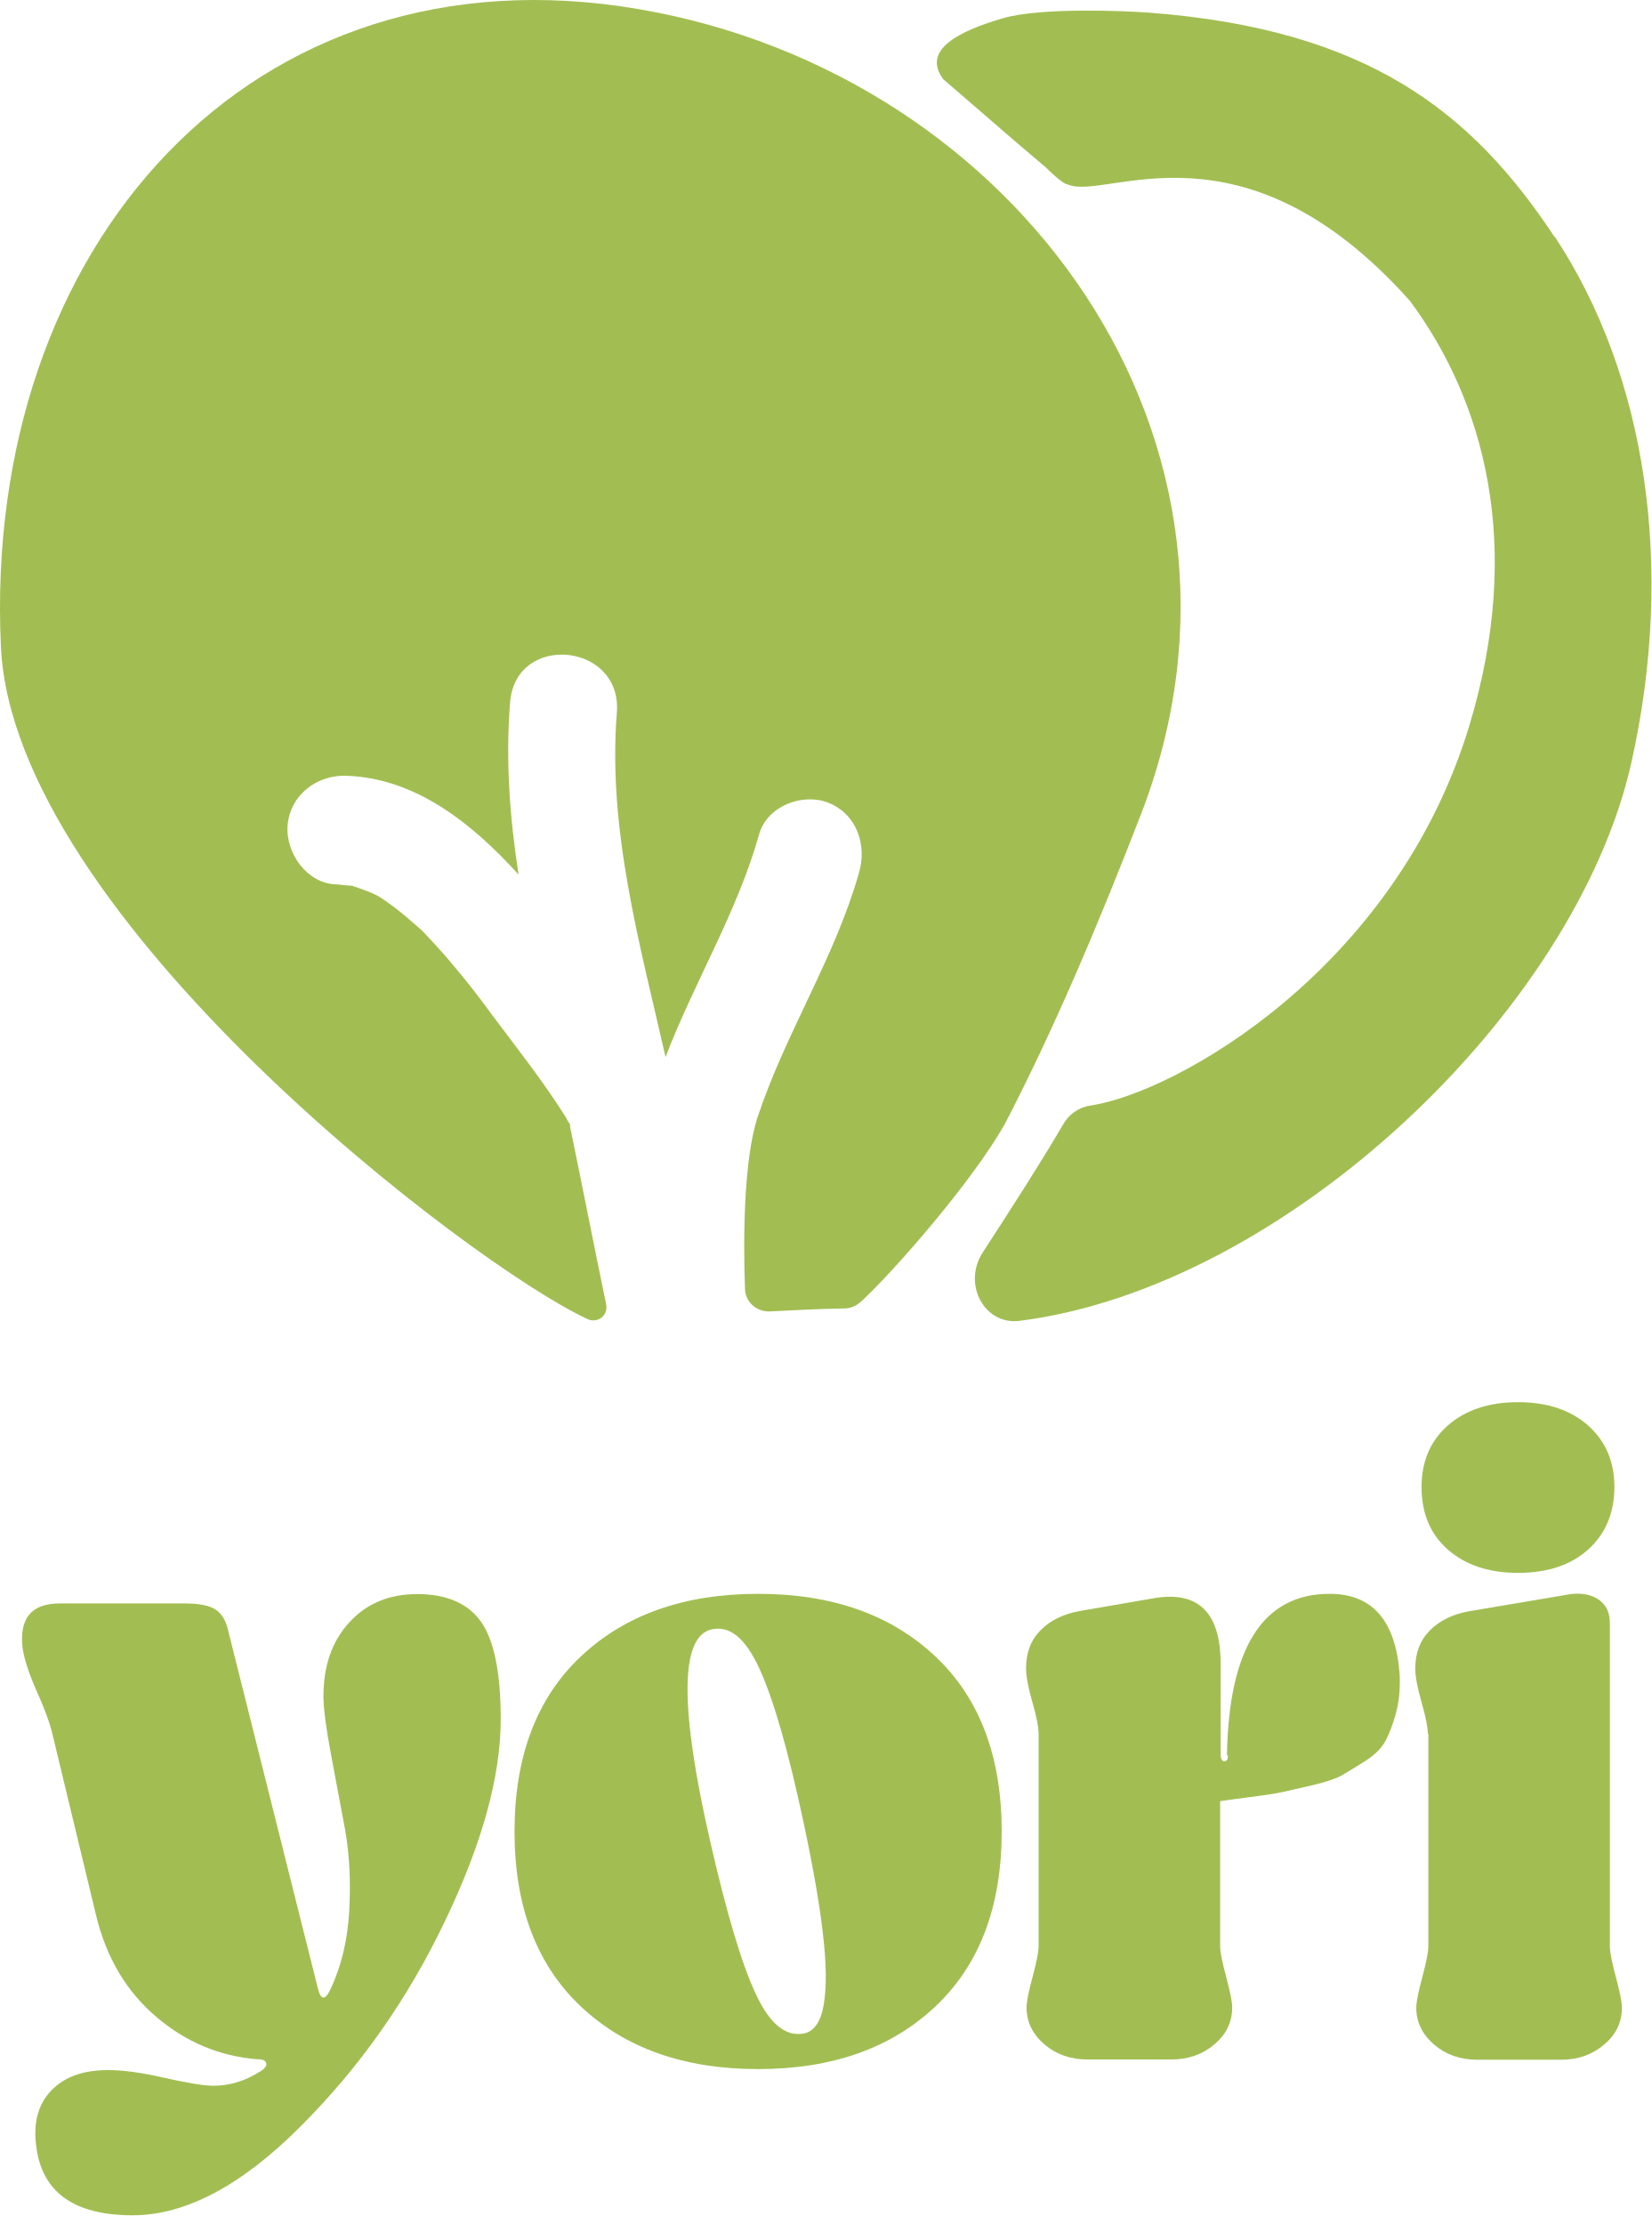
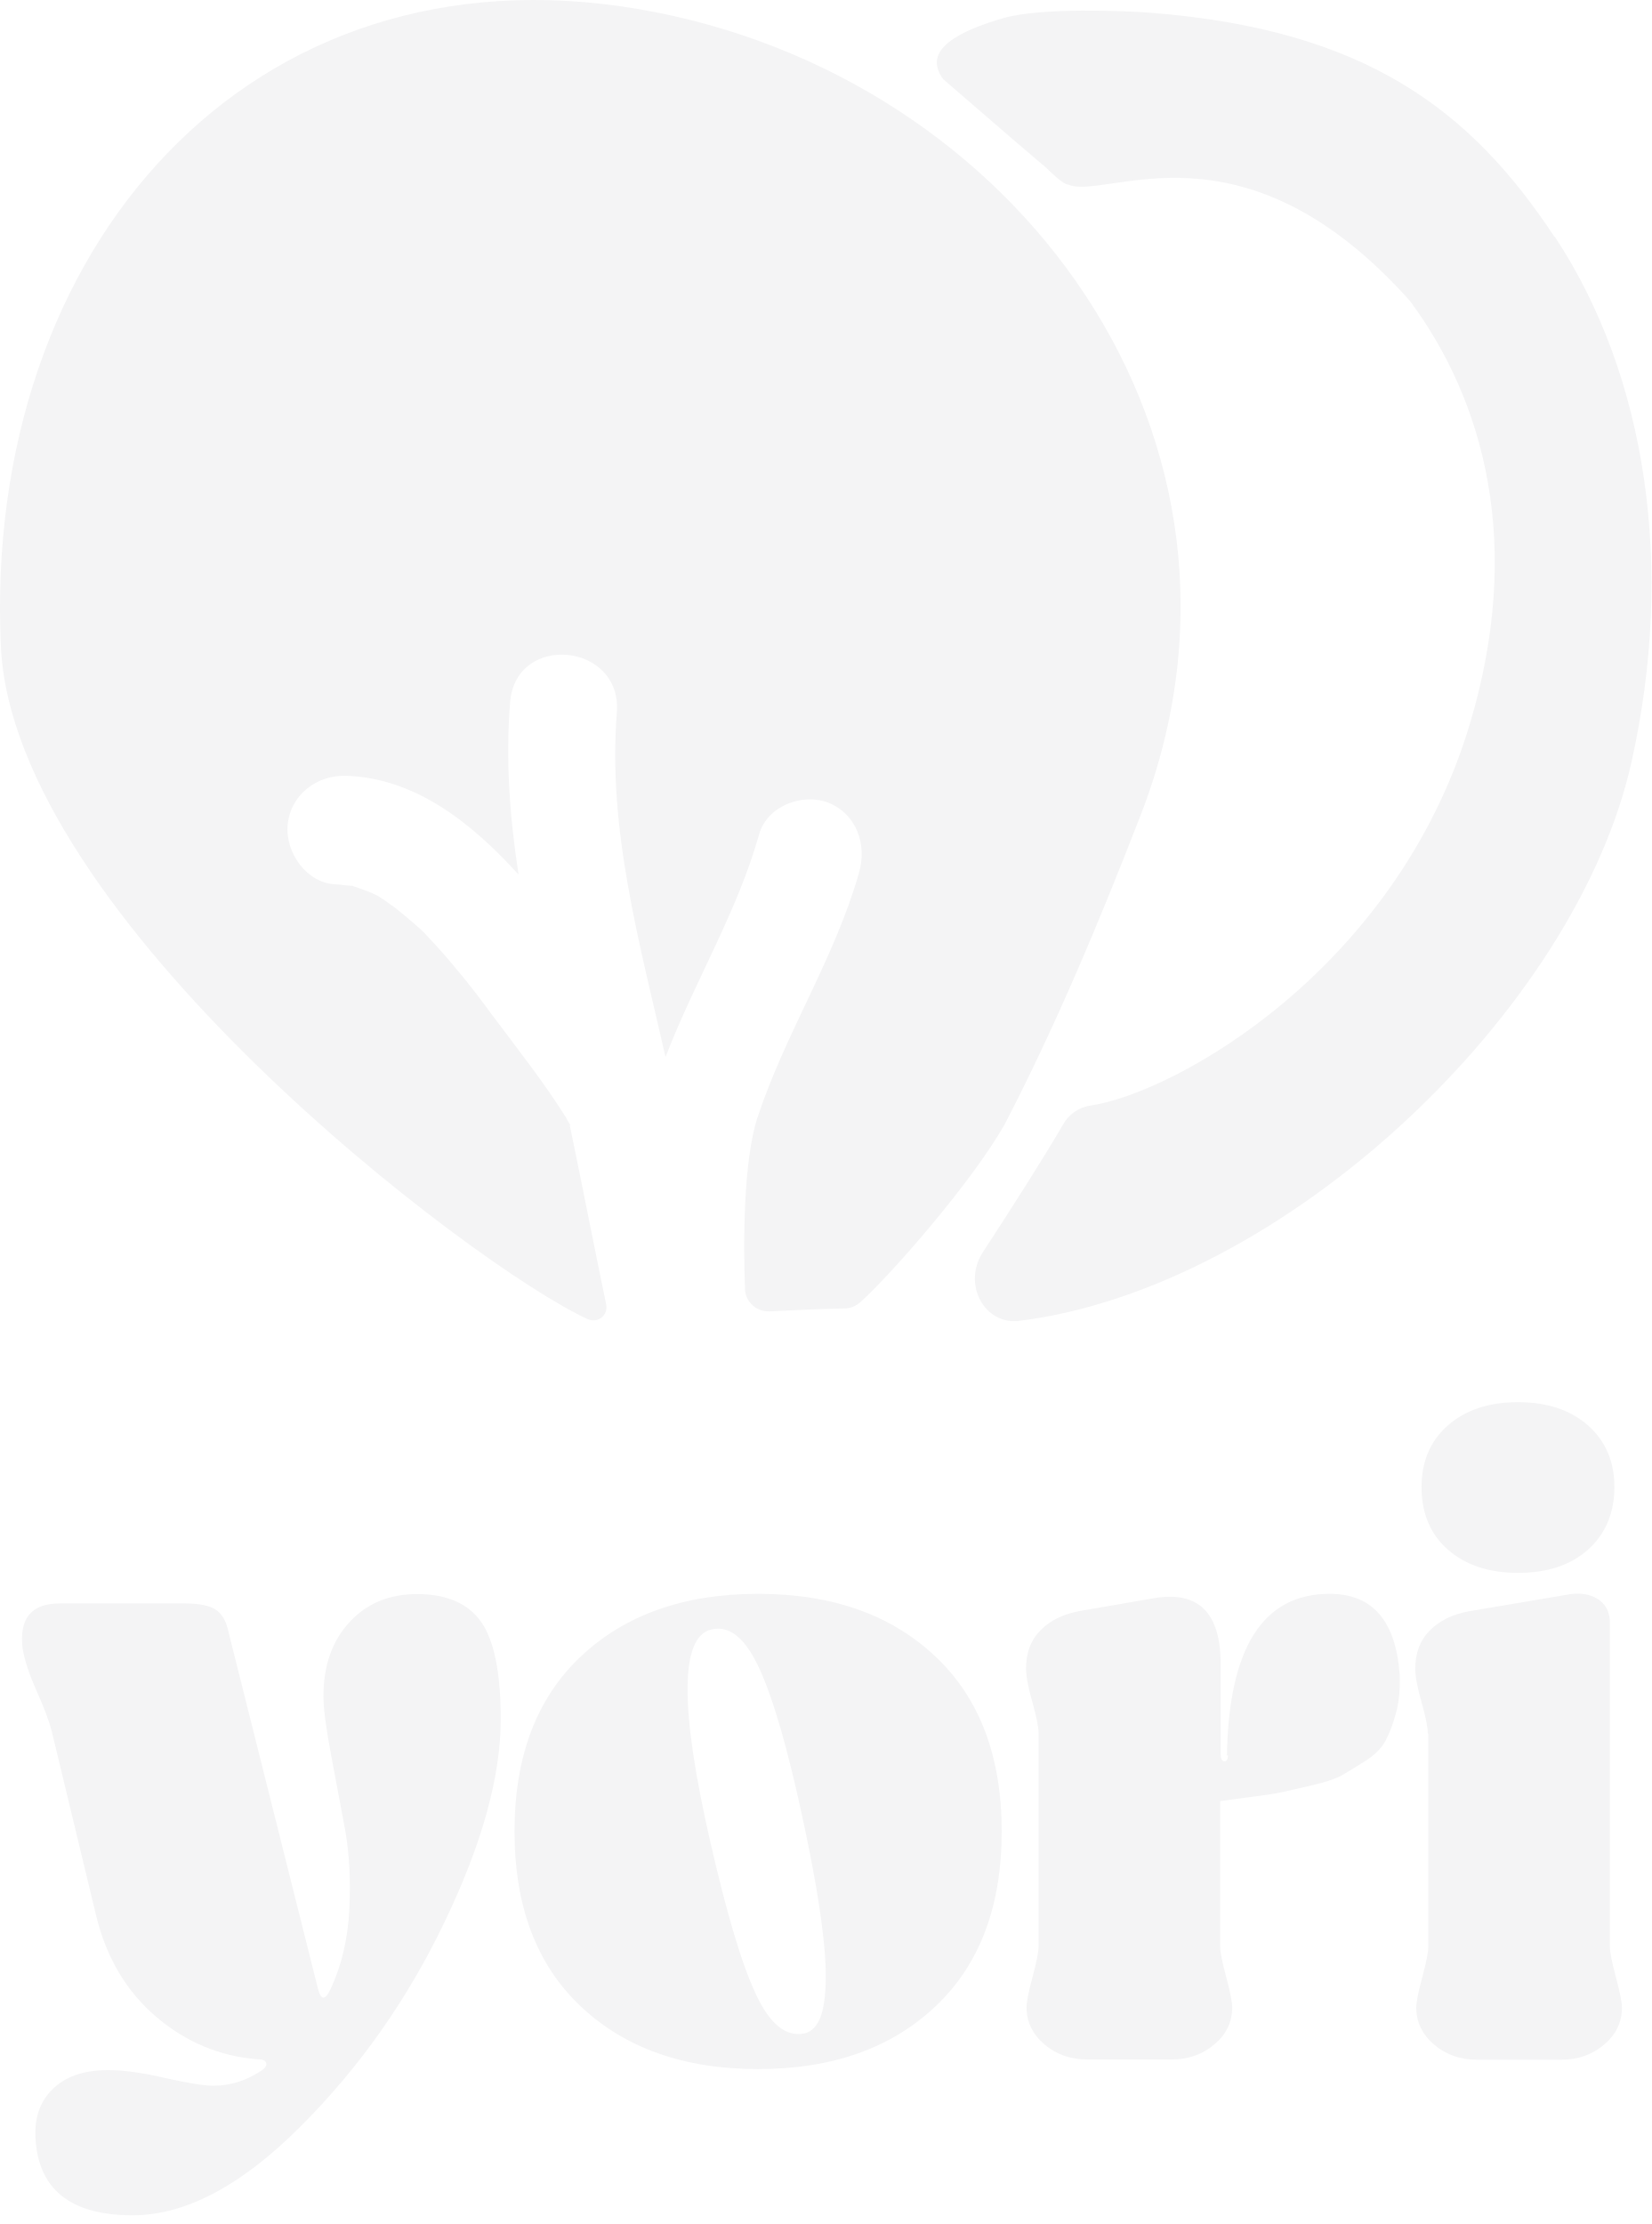
<svg xmlns="http://www.w3.org/2000/svg" width="150" height="202" viewBox="0 0 150 202" fill="none">
-   <path d="M30.038 180.636C31.019 178.526 31.589 176.14 31.726 173.457C31.863 170.773 31.726 168.388 31.361 166.278C30.973 164.168 30.54 161.897 30.084 159.466C29.628 157.034 29.377 155.223 29.377 154.076C29.377 151.3 30.152 149.076 31.726 147.355C33.3 145.635 35.352 144.787 37.884 144.787C40.575 144.787 42.514 145.635 43.7 147.31C44.886 149.007 45.479 151.943 45.479 156.14C45.479 161.346 43.791 167.47 40.393 174.535C37.017 181.599 32.638 187.815 27.278 193.159C21.919 198.526 16.832 201.209 12.043 201.209C6.706 201.209 3.787 199.099 3.285 194.902C3.011 192.792 3.467 191.117 4.653 189.879C5.839 188.64 7.55 188.021 9.808 188.021C11.176 188.021 12.91 188.25 14.962 188.732C17.038 189.191 18.497 189.443 19.387 189.443C20.869 189.443 22.306 189.007 23.675 188.113C23.948 187.952 24.108 187.769 24.177 187.608C24.222 187.448 24.177 187.31 24.062 187.195C23.926 187.081 23.698 187.035 23.355 187.035C19.934 186.76 16.878 185.475 14.187 183.182C11.495 180.888 9.671 177.837 8.736 174.007L4.699 157.241C4.471 156.346 4.015 155.131 3.33 153.594C2.646 152.057 2.213 150.75 2.053 149.695C1.734 146.988 2.851 145.635 5.429 145.635H16.81C18.064 145.635 18.999 145.819 19.569 146.186C20.14 146.553 20.55 147.218 20.755 148.227L28.852 180.521C29.126 181.691 29.514 181.737 30.015 180.681L30.038 180.636Z" fill="#A2BE52" />
-   <path d="M52.754 150.452C56.769 146.667 62.128 144.764 68.856 144.764C75.585 144.764 80.945 146.667 84.959 150.452C88.973 154.236 90.98 159.534 90.98 166.346C90.98 173.158 88.973 178.457 84.959 182.241C80.945 186.026 75.585 187.929 68.856 187.929C62.128 187.929 56.769 186.026 52.754 182.241C48.74 178.457 46.733 173.158 46.733 166.346C46.733 159.534 48.74 154.236 52.754 150.452ZM73.053 184.695C73.988 184.466 74.581 183.571 74.832 181.989C75.083 180.406 75.06 178.296 74.741 175.636C74.444 172.975 73.851 169.58 72.962 165.429C71.593 159.007 70.27 154.397 68.993 151.599C67.716 148.8 66.279 147.608 64.614 147.998C61.763 148.663 61.718 155.108 64.523 167.333C66.005 173.801 67.374 178.411 68.651 181.117C69.906 183.824 71.365 185.016 73.03 184.695H73.053Z" fill="#A2BE52" />
-   <path d="M111.438 159.466C111.598 149.672 114.7 144.764 120.766 144.764C124.667 144.764 126.788 147.218 127.13 152.149C127.175 153.365 127.084 154.489 126.81 155.521C126.537 156.553 126.217 157.401 125.853 158.09C125.488 158.778 124.872 159.397 124.005 159.947C123.116 160.498 122.431 160.934 121.907 161.232C121.382 161.53 120.47 161.851 119.193 162.149C117.893 162.447 116.98 162.654 116.479 162.768C115.954 162.883 114.973 163.044 113.514 163.227C112.054 163.411 111.164 163.548 110.822 163.594V176.782C110.822 177.287 111.005 178.204 111.37 179.558C111.735 180.911 111.917 181.851 111.917 182.333C111.917 183.663 111.37 184.787 110.298 185.682C109.226 186.599 107.926 187.058 106.375 187.058H98.78C97.229 187.058 95.929 186.599 94.857 185.682C93.785 184.764 93.238 183.64 93.238 182.333C93.238 181.828 93.42 180.911 93.785 179.558C94.15 178.204 94.332 177.264 94.332 176.782V157.447C94.332 156.897 94.15 155.934 93.762 154.58C93.375 153.227 93.192 152.218 93.192 151.553C93.192 150.108 93.626 148.961 94.515 148.066C95.404 147.172 96.568 146.599 98.073 146.323L104.847 145.154C108.861 144.488 110.868 146.484 110.868 151.14V159.351C110.868 159.741 110.982 159.947 111.187 159.97C111.415 159.993 111.529 159.81 111.529 159.42L111.438 159.466Z" fill="#A2BE52" />
-   <path d="M129.684 157.47C129.684 156.92 129.502 155.957 129.114 154.603C128.726 153.25 128.544 152.241 128.544 151.576C128.544 150.131 128.977 148.984 129.867 148.09C130.756 147.195 131.919 146.622 133.425 146.346L142.251 144.856C143.414 144.626 144.349 144.764 145.102 145.223C145.855 145.704 146.22 146.415 146.22 147.424V176.806C146.22 177.31 146.402 178.228 146.767 179.581C147.132 180.934 147.314 181.874 147.314 182.356C147.314 183.686 146.767 184.81 145.695 185.705C144.623 186.622 143.323 187.081 141.772 187.081H134.177C132.626 187.081 131.326 186.622 130.254 185.705C129.182 184.787 128.635 183.663 128.635 182.356C128.635 181.851 128.818 180.934 129.182 179.581C129.547 178.228 129.73 177.287 129.73 176.806V157.47H129.684ZM129.114 135.062C129.114 132.745 129.912 130.865 131.509 129.466C133.105 128.066 135.226 127.355 137.872 127.355C140.518 127.355 142.639 128.066 144.235 129.466C145.832 130.888 146.63 132.745 146.63 135.062C146.63 137.379 145.832 139.328 144.235 140.75C142.639 142.172 140.518 142.86 137.872 142.86C135.226 142.86 133.105 142.149 131.509 140.75C129.912 139.351 129.114 137.447 129.114 135.062Z" fill="#A2BE52" />
-   <path d="M51.785 102.235L51.788 102.16C51.611 101.89 51.47 101.66 51.437 101.546C49.394 98.282 46.975 95.231 44.668 92.147C43.604 90.682 42.503 89.255 41.326 87.862C40.756 87.166 40.149 86.469 39.541 85.81C38.826 85.034 38.325 84.491 38.036 84.256C37.316 83.631 36.596 83.005 35.838 82.416C35.513 82.18 35.223 81.983 34.898 81.746C34.717 81.627 34.535 81.509 34.354 81.39C33.663 81.029 32.931 80.779 32.2 80.53C32.126 80.527 32.09 80.488 32.017 80.448C31.943 80.446 31.906 80.445 31.796 80.441C31.352 80.427 30.948 80.338 30.505 80.324C27.882 80.238 25.898 77.465 26.126 74.915C26.397 72.14 28.819 70.375 31.442 70.461C37.722 70.666 42.845 74.745 47.099 79.436C46.3 74.256 45.908 69.052 46.332 63.761C46.863 57.421 56.521 58.376 56.027 64.717C55.178 75.335 58.108 85.701 60.448 96.009C63.065 89.173 66.96 82.867 68.958 75.747C69.704 73.176 72.921 72.002 75.222 72.905C77.816 73.93 78.763 76.744 78.018 79.278C75.816 87.031 71.352 93.807 68.82 101.436C67.514 105.381 67.504 112.792 67.665 117.085C67.703 118.253 68.71 119.151 69.895 119.114C72.117 118.999 74.376 118.884 76.596 118.844C77.224 118.864 77.787 118.619 78.244 118.183C81.099 115.567 88.27 107.375 91.245 102.13C95.69 93.585 99.803 83.863 103.665 73.87C116.666 40.061 92.452 6.732 58.025 0.831C22.788 -5.208 -1.595 22.436 0.081 58.717C1.201 83.243 42.845 114.959 53.38 119.817C54.292 120.223 55.277 119.465 55.05 118.442C53.925 113.026 52.874 107.612 51.749 102.196L51.785 102.235Z" fill="#A2BE52" />
-   <path d="M141.19 21.515C133.629 10.066 124.118 2.663 104.403 1.152C102.287 0.99 94.545 0.649 91.094 1.656C87.202 2.791 83.659 4.498 85.672 7.194L92.08 12.732L95.037 15.249C95.037 15.249 96.516 16.76 97.009 16.76C100.459 18.27 112.782 10.215 128.061 27.333C134.785 36.405 138.425 49.452 133.46 65.889C126.748 88.099 106.736 99.282 99.023 100.419C97.985 100.565 97.047 101.218 96.508 102.217C94.898 105.003 91.878 109.736 89.281 113.721C87.372 116.627 89.422 120.365 92.573 119.971C116.628 116.959 143.12 91.867 148.177 69.242C152.133 51.561 149.576 34.16 141.227 21.515L141.19 21.515Z" fill="#A2BE52" />
+   <path d="M30.038 180.636C31.019 178.526 31.589 176.14 31.726 173.457C31.863 170.773 31.726 168.388 31.361 166.278C30.973 164.168 30.54 161.897 30.084 159.466C29.628 157.034 29.377 155.223 29.377 154.076C29.377 151.3 30.152 149.076 31.726 147.355C33.3 145.635 35.352 144.787 37.884 144.787C40.575 144.787 42.514 145.635 43.7 147.31C44.886 149.007 45.479 151.943 45.479 156.14C45.479 161.346 43.791 167.47 40.393 174.535C37.017 181.599 32.638 187.815 27.278 193.159C21.919 198.526 16.832 201.209 12.043 201.209C6.706 201.209 3.787 199.099 3.285 194.902C3.011 192.792 3.467 191.117 4.653 189.879C5.839 188.64 7.55 188.021 9.808 188.021C11.176 188.021 12.91 188.25 14.962 188.732C17.038 189.191 18.497 189.443 19.387 189.443C20.869 189.443 22.306 189.007 23.675 188.113C23.948 187.952 24.108 187.769 24.177 187.608C24.222 187.448 24.177 187.31 24.062 187.195C23.926 187.081 23.698 187.035 23.355 187.035C19.934 186.76 16.878 185.475 14.187 183.182C11.495 180.888 9.671 177.837 8.736 174.007L4.699 157.241C4.471 156.346 4.015 155.131 3.33 153.594C2.646 152.057 2.213 150.75 2.053 149.695C1.734 146.988 2.851 145.635 5.429 145.635H16.81C18.064 145.635 18.999 145.819 19.569 146.186C20.14 146.553 20.55 147.218 20.755 148.227L28.852 180.521C29.126 181.691 29.514 181.737 30.015 180.681L30.038 180.636Z" fill="#F4F4F5" />
+   <path d="M52.754 150.452C56.769 146.667 62.128 144.764 68.856 144.764C75.585 144.764 80.945 146.667 84.959 150.452C88.973 154.236 90.98 159.534 90.98 166.346C90.98 173.158 88.973 178.457 84.959 182.241C80.945 186.026 75.585 187.929 68.856 187.929C62.128 187.929 56.769 186.026 52.754 182.241C48.74 178.457 46.733 173.158 46.733 166.346C46.733 159.534 48.74 154.236 52.754 150.452ZM73.053 184.695C73.988 184.466 74.581 183.571 74.832 181.989C75.083 180.406 75.06 178.296 74.741 175.636C74.444 172.975 73.851 169.58 72.962 165.429C71.593 159.007 70.27 154.397 68.993 151.599C67.716 148.8 66.279 147.608 64.614 147.998C61.763 148.663 61.718 155.108 64.523 167.333C66.005 173.801 67.374 178.411 68.651 181.117C69.906 183.824 71.365 185.016 73.03 184.695H73.053Z" fill="#F4F4F5" />
+   <path d="M111.438 159.466C111.598 149.672 114.7 144.764 120.766 144.764C124.667 144.764 126.788 147.218 127.13 152.149C127.175 153.365 127.084 154.489 126.81 155.521C126.537 156.553 126.217 157.401 125.853 158.09C125.488 158.778 124.872 159.397 124.005 159.947C123.116 160.498 122.431 160.934 121.907 161.232C121.382 161.53 120.47 161.851 119.193 162.149C117.893 162.447 116.98 162.654 116.479 162.768C115.954 162.883 114.973 163.044 113.514 163.227C112.054 163.411 111.164 163.548 110.822 163.594V176.782C110.822 177.287 111.005 178.204 111.37 179.558C111.735 180.911 111.917 181.851 111.917 182.333C111.917 183.663 111.37 184.787 110.298 185.682C109.226 186.599 107.926 187.058 106.375 187.058H98.78C97.229 187.058 95.929 186.599 94.857 185.682C93.785 184.764 93.238 183.64 93.238 182.333C93.238 181.828 93.42 180.911 93.785 179.558C94.15 178.204 94.332 177.264 94.332 176.782V157.447C94.332 156.897 94.15 155.934 93.762 154.58C93.375 153.227 93.192 152.218 93.192 151.553C93.192 150.108 93.626 148.961 94.515 148.066C95.404 147.172 96.568 146.599 98.073 146.323L104.847 145.154C108.861 144.488 110.868 146.484 110.868 151.14V159.351C110.868 159.741 110.982 159.947 111.187 159.97C111.415 159.993 111.529 159.81 111.529 159.42L111.438 159.466Z" fill="#F4F4F5" />
+   <path d="M129.684 157.47C129.684 156.92 129.502 155.957 129.114 154.603C128.726 153.25 128.544 152.241 128.544 151.576C128.544 150.131 128.977 148.984 129.867 148.09C130.756 147.195 131.919 146.622 133.425 146.346L142.251 144.856C143.414 144.626 144.349 144.764 145.102 145.223C145.855 145.704 146.22 146.415 146.22 147.424V176.806C146.22 177.31 146.402 178.228 146.767 179.581C147.132 180.934 147.314 181.874 147.314 182.356C147.314 183.686 146.767 184.81 145.695 185.705C144.623 186.622 143.323 187.081 141.772 187.081H134.177C132.626 187.081 131.326 186.622 130.254 185.705C129.182 184.787 128.635 183.663 128.635 182.356C128.635 181.851 128.818 180.934 129.182 179.581C129.547 178.228 129.73 177.287 129.73 176.806V157.47H129.684ZM129.114 135.062C129.114 132.745 129.912 130.865 131.509 129.466C133.105 128.066 135.226 127.355 137.872 127.355C140.518 127.355 142.639 128.066 144.235 129.466C145.832 130.888 146.63 132.745 146.63 135.062C146.63 137.379 145.832 139.328 144.235 140.75C142.639 142.172 140.518 142.86 137.872 142.86C135.226 142.86 133.105 142.149 131.509 140.75C129.912 139.351 129.114 137.447 129.114 135.062Z" fill="#F4F4F5" />
+   <path d="M51.785 102.235L51.788 102.16C51.611 101.89 51.47 101.66 51.437 101.546C49.394 98.282 46.975 95.231 44.668 92.147C43.604 90.682 42.503 89.255 41.326 87.862C40.756 87.166 40.149 86.469 39.541 85.81C38.826 85.034 38.325 84.491 38.036 84.256C37.316 83.631 36.596 83.005 35.838 82.416C35.513 82.18 35.223 81.983 34.898 81.746C34.717 81.627 34.535 81.509 34.354 81.39C33.663 81.029 32.931 80.779 32.2 80.53C32.126 80.527 32.09 80.488 32.017 80.448C31.943 80.446 31.906 80.445 31.796 80.441C31.352 80.427 30.948 80.338 30.505 80.324C27.882 80.238 25.898 77.465 26.126 74.915C26.397 72.14 28.819 70.375 31.442 70.461C37.722 70.666 42.845 74.745 47.099 79.436C46.3 74.256 45.908 69.052 46.332 63.761C46.863 57.421 56.521 58.376 56.027 64.717C55.178 75.335 58.108 85.701 60.448 96.009C63.065 89.173 66.96 82.867 68.958 75.747C69.704 73.176 72.921 72.002 75.222 72.905C77.816 73.93 78.763 76.744 78.018 79.278C75.816 87.031 71.352 93.807 68.82 101.436C67.514 105.381 67.504 112.792 67.665 117.085C67.703 118.253 68.71 119.151 69.895 119.114C72.117 118.999 74.376 118.884 76.596 118.844C77.224 118.864 77.787 118.619 78.244 118.183C81.099 115.567 88.27 107.375 91.245 102.13C95.69 93.585 99.803 83.863 103.665 73.87C116.666 40.061 92.452 6.732 58.025 0.831C22.788 -5.208 -1.595 22.436 0.081 58.717C1.201 83.243 42.845 114.959 53.38 119.817C54.292 120.223 55.277 119.465 55.05 118.442C53.925 113.026 52.874 107.612 51.749 102.196L51.785 102.235Z" fill="#F4F4F5" />
+   <path d="M141.19 21.515C133.629 10.066 124.118 2.663 104.403 1.152C102.287 0.99 94.545 0.649 91.094 1.656C87.202 2.791 83.659 4.498 85.672 7.194L92.08 12.732L95.037 15.249C95.037 15.249 96.516 16.76 97.009 16.76C100.459 18.27 112.782 10.215 128.061 27.333C134.785 36.405 138.425 49.452 133.46 65.889C126.748 88.099 106.736 99.282 99.023 100.419C97.985 100.565 97.047 101.218 96.508 102.217C94.898 105.003 91.878 109.736 89.281 113.721C87.372 116.627 89.422 120.365 92.573 119.971C116.628 116.959 143.12 91.867 148.177 69.242C152.133 51.561 149.576 34.16 141.227 21.515L141.19 21.515Z" fill="#F4F4F5" />
</svg>
